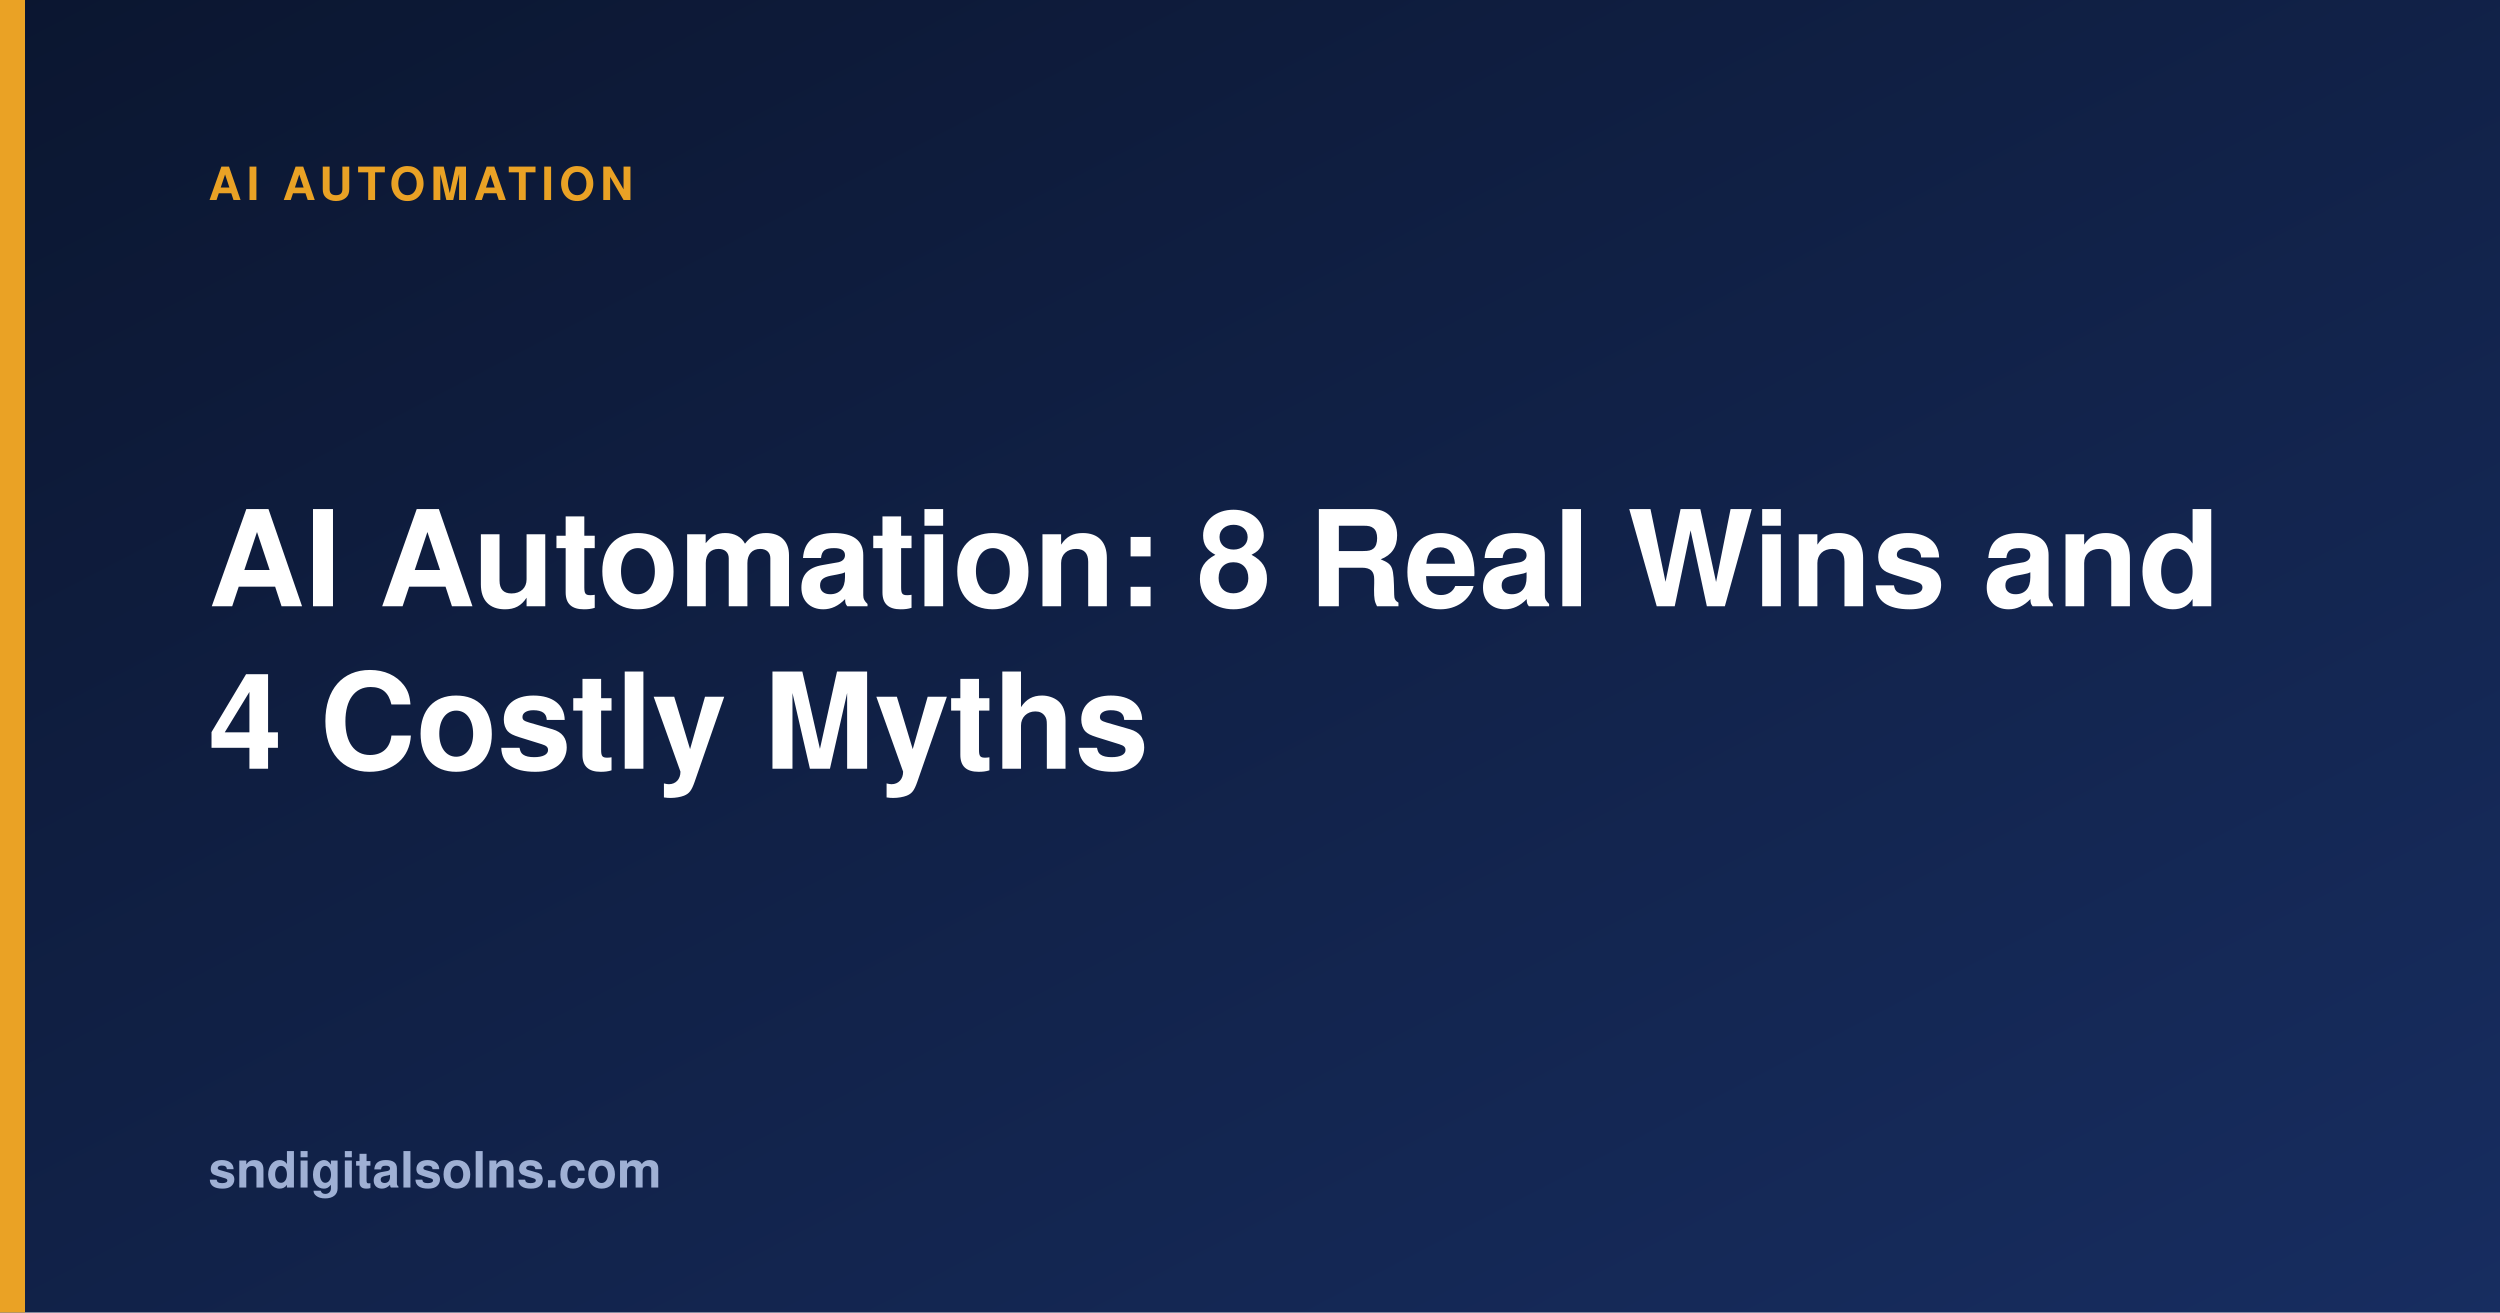
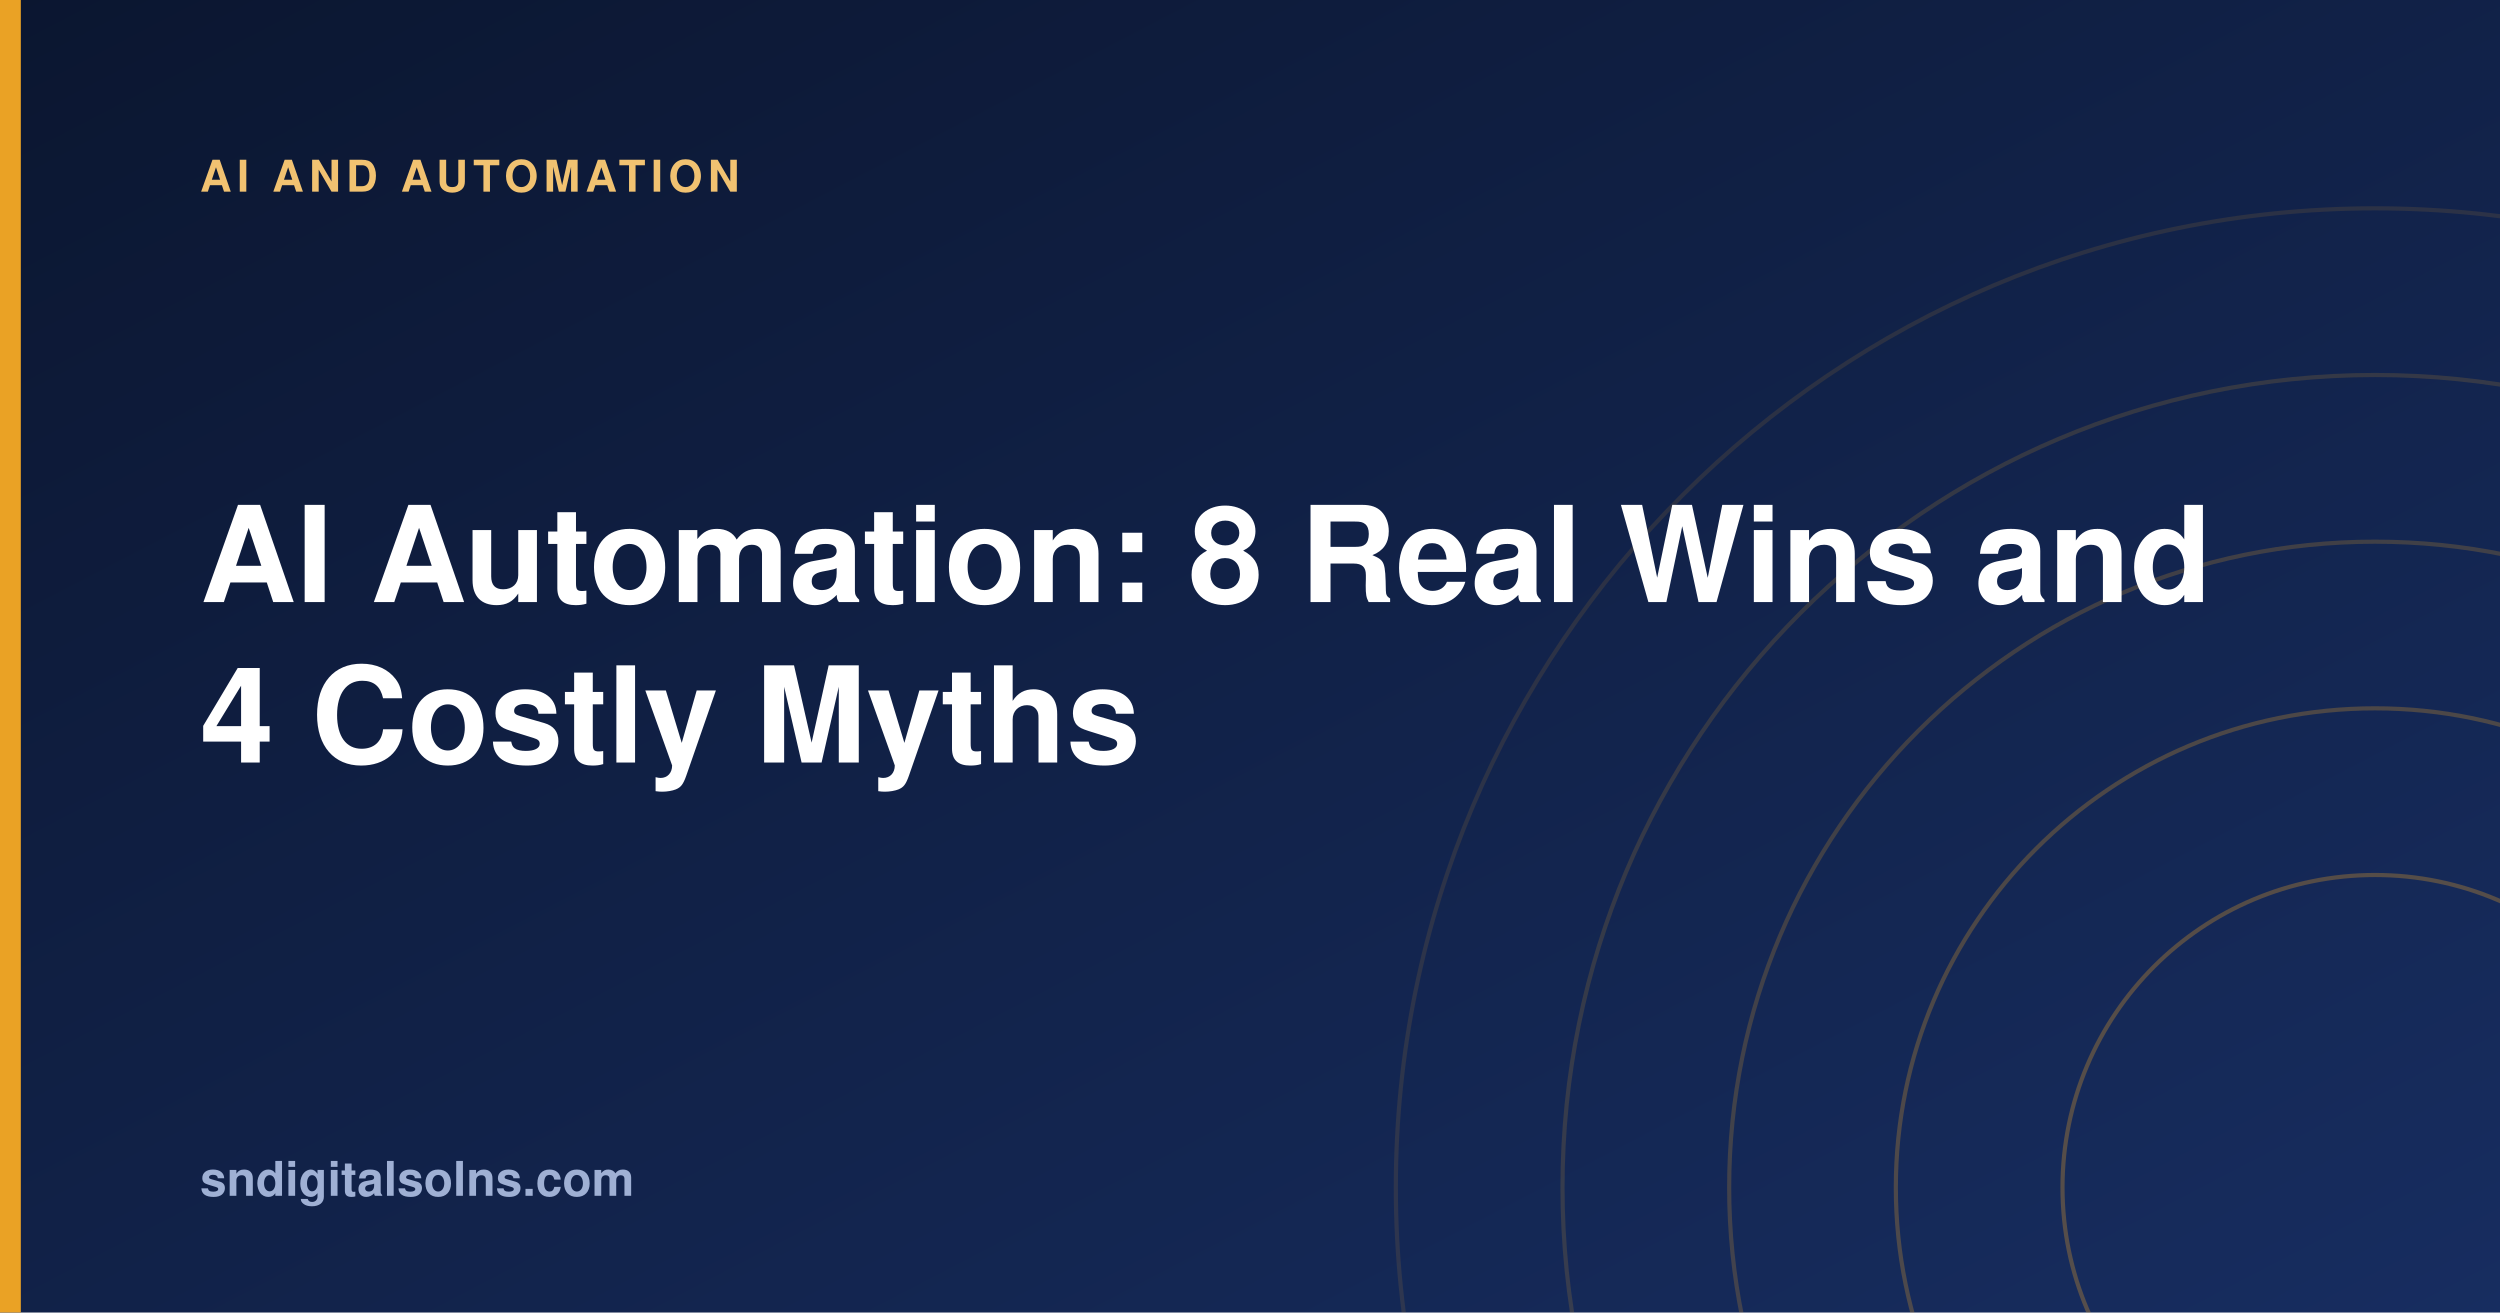
<svg xmlns="http://www.w3.org/2000/svg" width="1200" height="630" viewBox="0 0 1200 630" role="img">
  <defs>
-     <linearGradient id="bg" x1="0" y1="0" x2="1" y2="1">
+     <linearGradient id="g" x1="0" y1="0" x2="1" y2="1">
      <stop offset="0" stop-color="#0b1630" />
      <stop offset="1" stop-color="#172d60" />
    </linearGradient>
+     <clipPath id="c">
+       <rect width="1200" height="630" />
+     </clipPath>
  </defs>
-   <rect width="1200" height="630" fill="url(#bg)" />
-   <rect x="0" y="0" width="12" height="630" fill="#eaa225" />
-   <text x="100" y="96" fill="#eaa225" font-family="Helvetica,Arial,sans-serif" font-size="22" font-weight="700" letter-spacing="2.5">AI AUTOMATION</text>
-   <text fill="#ffffff" font-family="Helvetica,Arial,sans-serif" font-size="64" font-weight="800">
-     <tspan x="100" y="291">AI Automation: 8 Real Wins and</tspan>
-     <tspan x="100" y="369">4 Costly Myths</tspan>
+   <rect width="1200" height="630" fill="url(#g)" />
+   <g clip-path="url(#c)">
+     <circle cx="1140" cy="570" r="150" fill="none" stroke="#eaa225" stroke-opacity="0.30" stroke-width="2" />
+     <circle cx="1140" cy="570" r="230" fill="none" stroke="#eaa225" stroke-opacity="0.26" stroke-width="2" />
+     <circle cx="1140" cy="570" r="310" fill="none" stroke="#eaa225" stroke-opacity="0.21" stroke-width="2" />
+     <circle cx="1140" cy="570" r="390" fill="none" stroke="#eaa225" stroke-opacity="0.16" stroke-width="2" />
+     <circle cx="1140" cy="570" r="470" fill="none" stroke="#eaa225" stroke-opacity="0.12" stroke-width="2" />
+   </g>
+   <rect x="0" y="0" width="10" height="630" fill="#eaa225" />
+   <text x="96" y="92" fill="#f1c271" font-family="Helvetica Neue,Helvetica,Arial,sans-serif" font-size="21" font-weight="700" letter-spacing="2.6">AI AND AUTOMATION</text>
+   <text fill="#ffffff" font-family="Helvetica Neue,Helvetica,Arial,sans-serif" font-size="64" font-weight="800">
+     <tspan x="96" y="289">AI Automation: 8 Real Wins and</tspan>
+     <tspan x="96" y="366">4 Costly Myths</tspan>
  </text>
-   <text x="100" y="570" fill="#9fb0d4" font-family="Helvetica,Arial,sans-serif" font-size="24" font-weight="600">sndigitalsolns.com</text>
+   <text x="96" y="574" fill="#9fb0d4" font-family="Helvetica Neue,Helvetica,Arial,sans-serif" font-size="23" font-weight="600">sndigitalsolns.com</text>
</svg>
